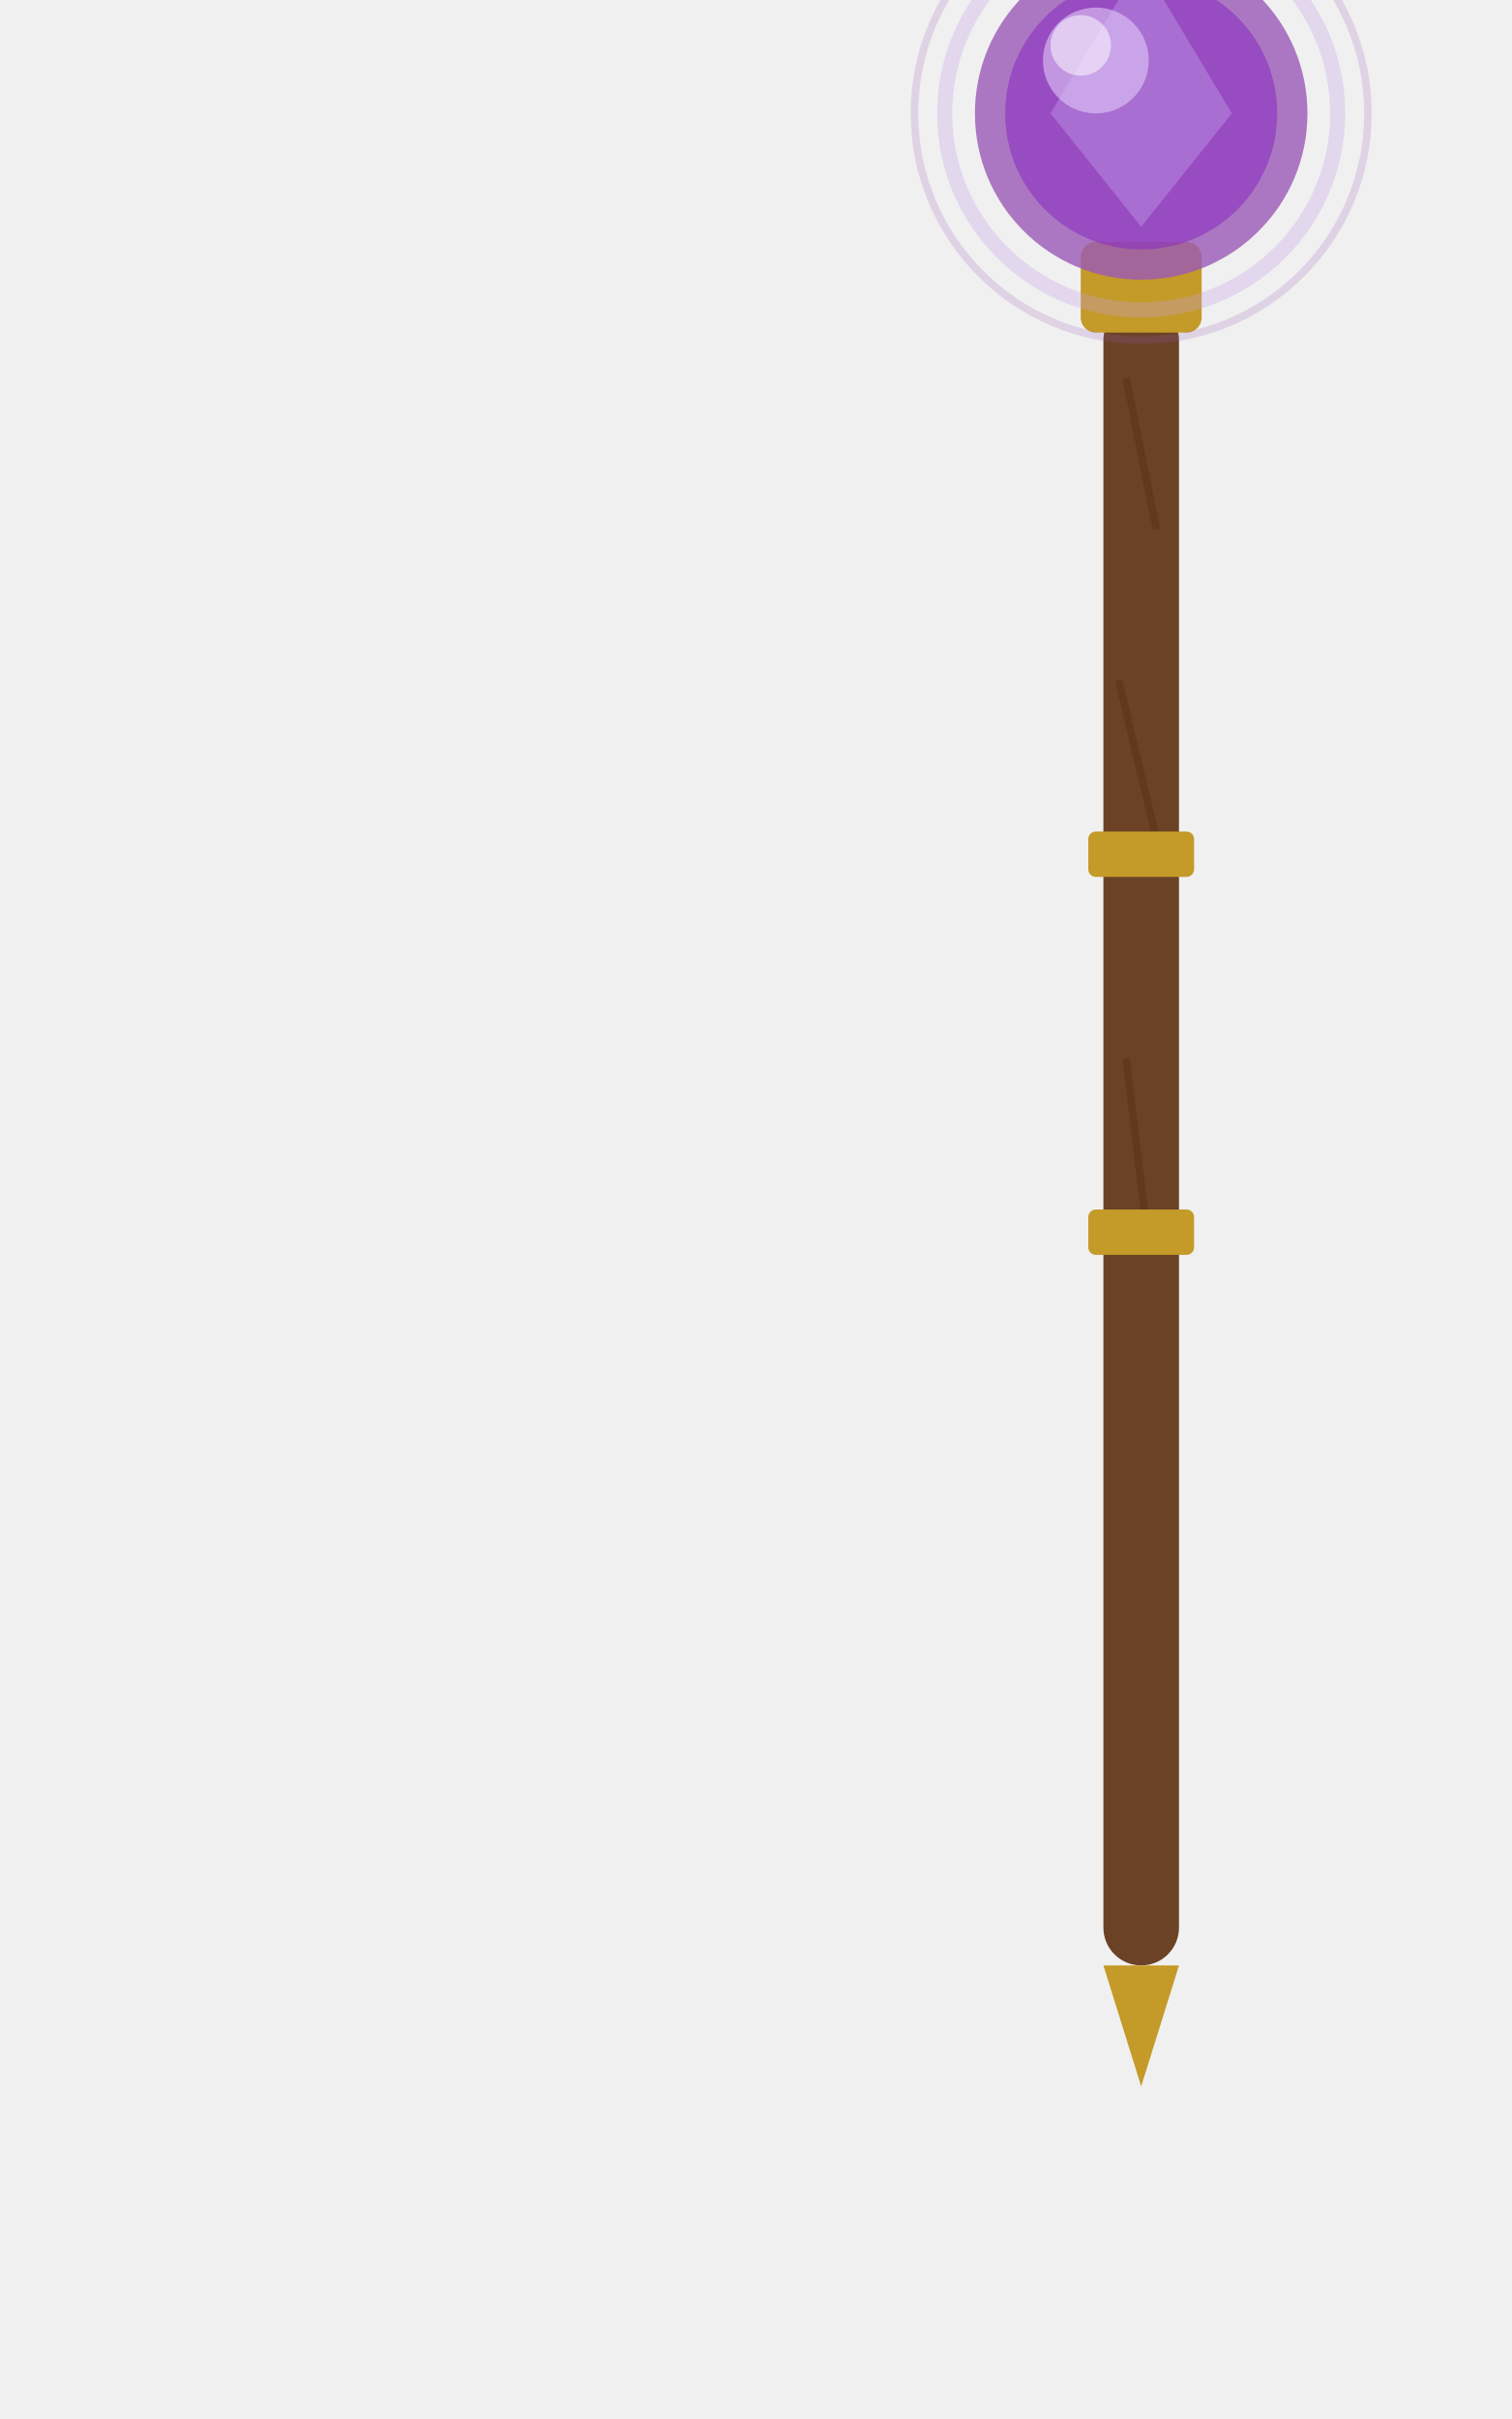
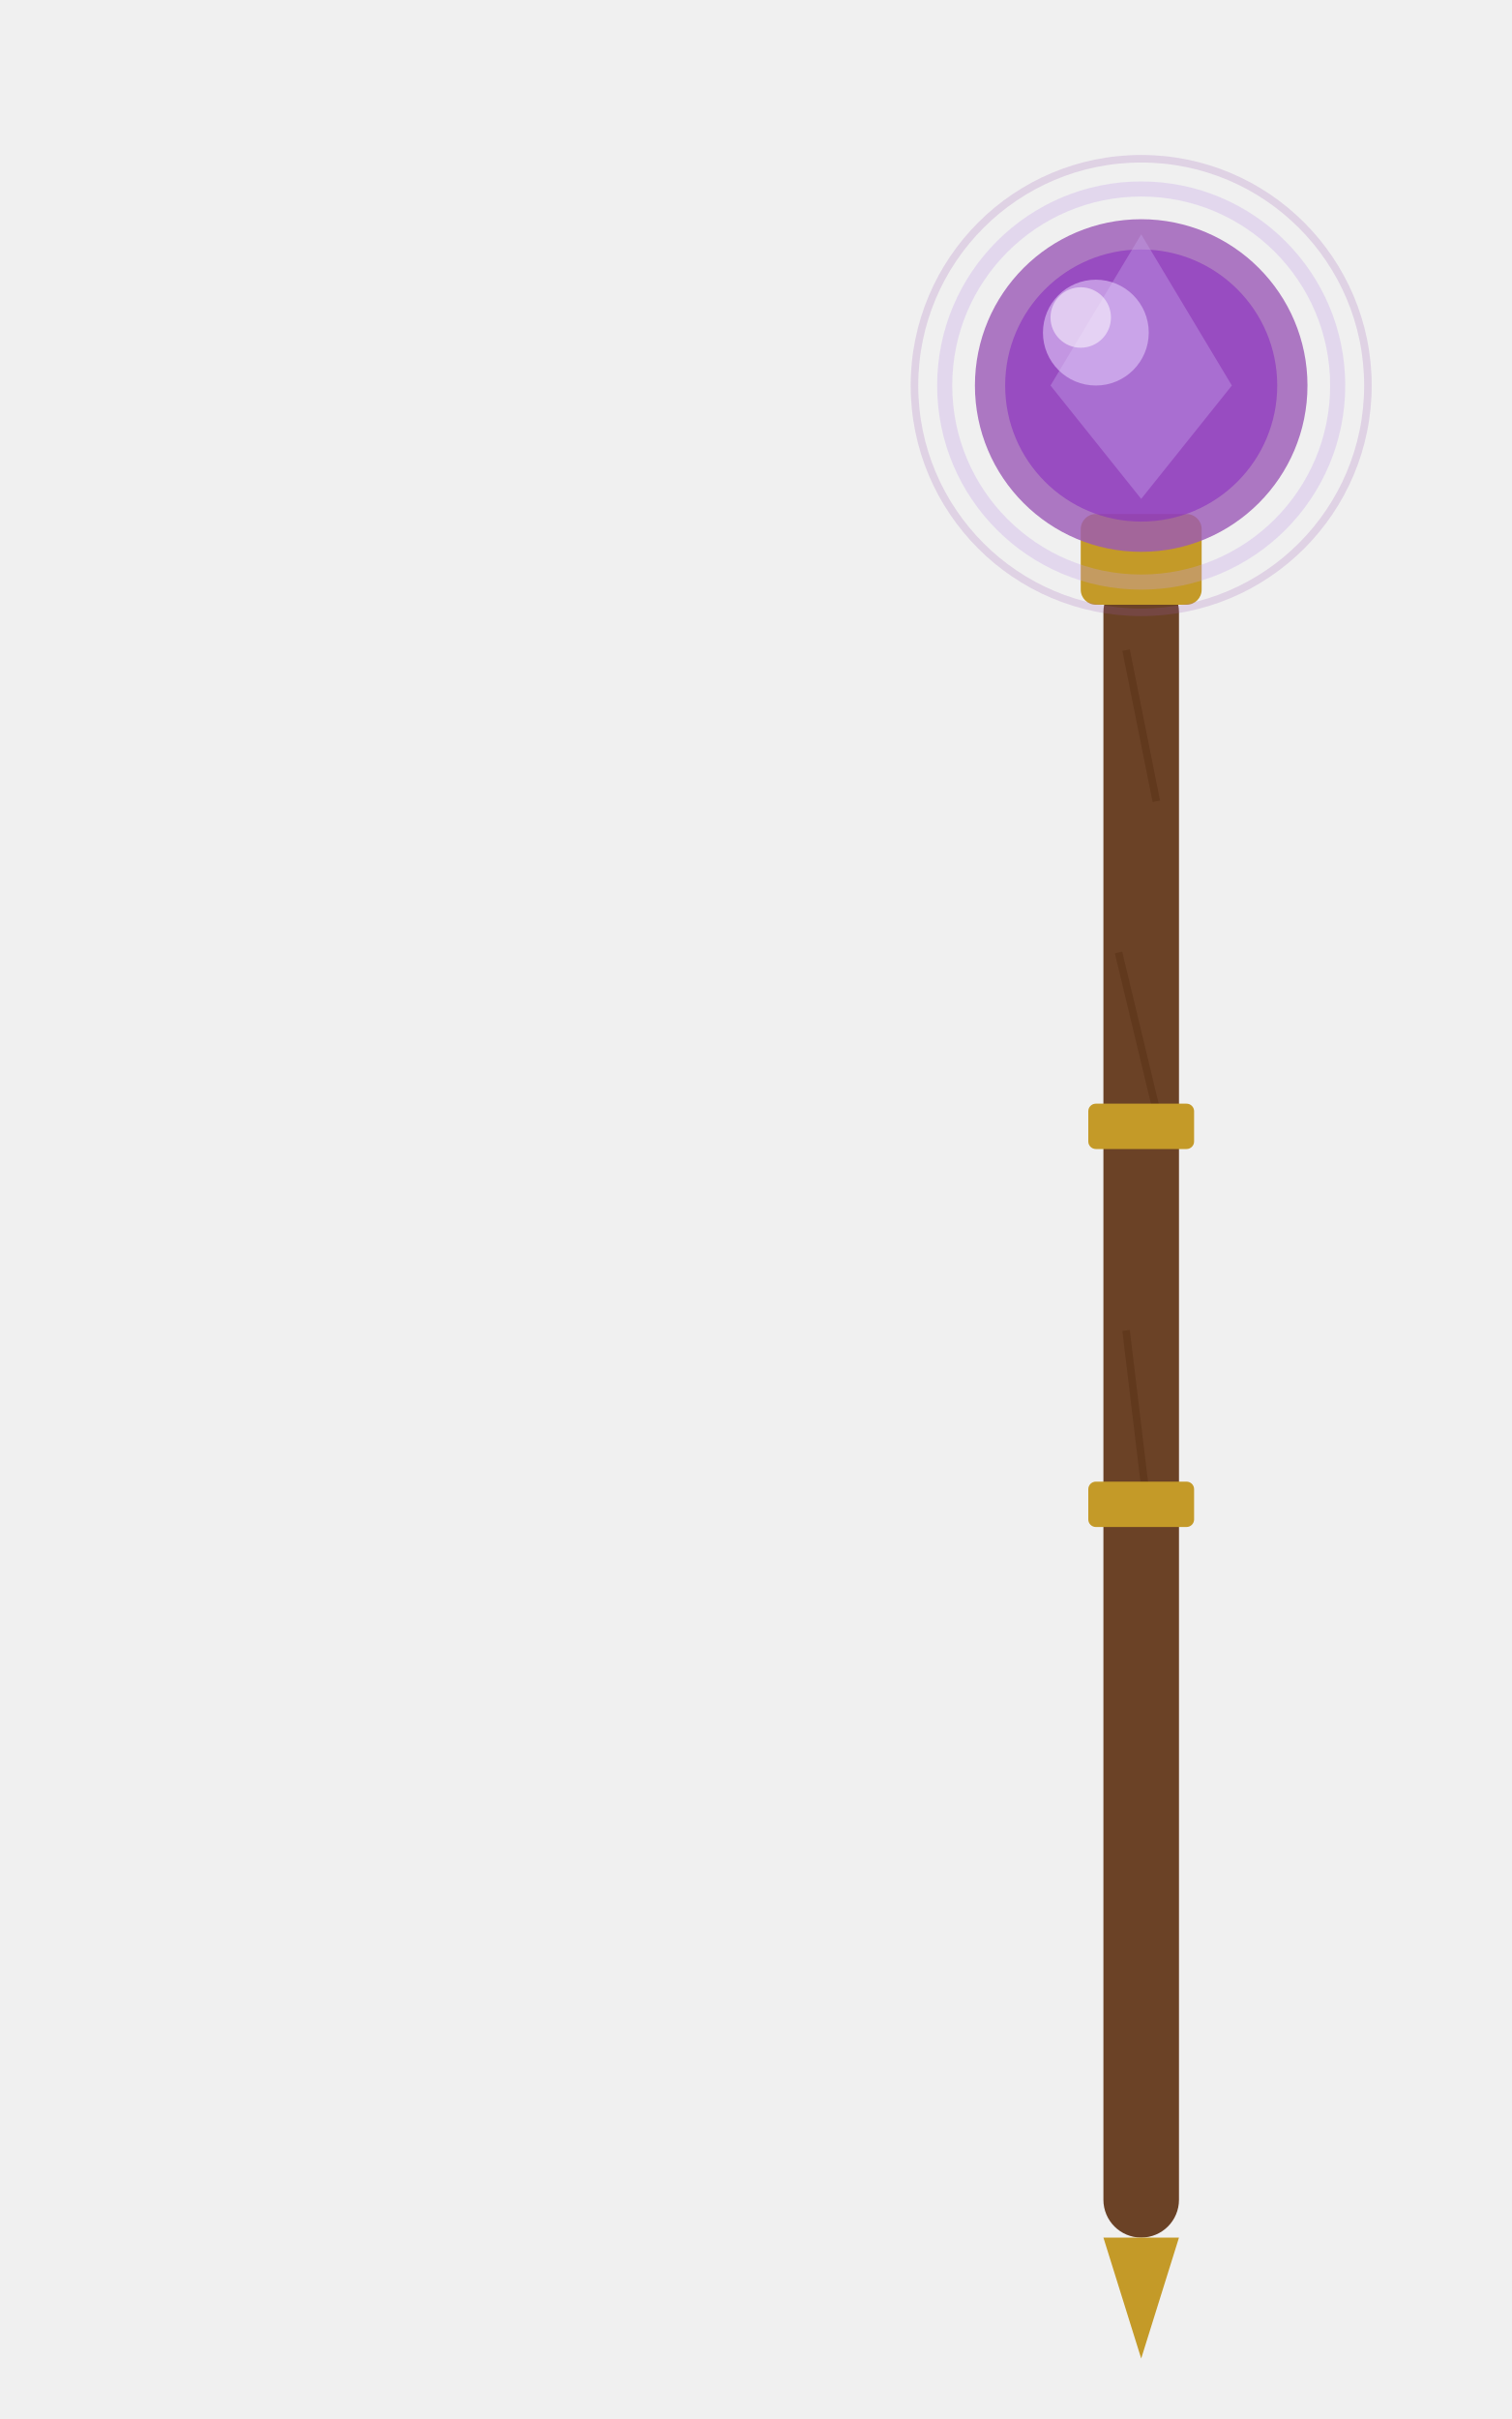
<svg xmlns="http://www.w3.org/2000/svg" viewBox="0 0 200 320" width="200" height="320">
-   <rect x="146" y="40" width="10" height="220" fill="#6B4226" rx="5" />
-   <line x1="149" y1="50" x2="153" y2="70" stroke="#5A3318" stroke-width="1" opacity="0.6" />
-   <line x1="148" y1="90" x2="154" y2="115" stroke="#5A3318" stroke-width="1" opacity="0.6" />
-   <line x1="149" y1="140" x2="152" y2="165" stroke="#5A3318" stroke-width="1" opacity="0.6" />
-   <rect x="143" y="32" width="16" height="12" fill="#C49A28" rx="2" />
-   <circle cx="151" cy="15" r="22" fill="#9B59B6" opacity="0.8" />
-   <circle cx="151" cy="15" r="18" fill="#8B2FBF" opacity="0.6" />
-   <polygon points="151,-5 163,15 151,30 139,15" fill="#C39FE8" opacity="0.4" />
-   <circle cx="145" cy="8" r="7" fill="#E0C8F8" opacity="0.6" />
-   <circle cx="143" cy="6" r="4" fill="white" opacity="0.5" />
-   <circle cx="151" cy="15" r="26" fill="none" stroke="#C39FE8" stroke-width="2" opacity="0.3" />
-   <circle cx="151" cy="15" r="30" fill="none" stroke="#9B59B6" stroke-width="1" opacity="0.2" />
-   <polygon points="146,260 156,260 151,276" fill="#C49A28" />
-   <rect x="144" y="110" width="14" height="6" fill="#C49A28" rx="1" />
-   <rect x="144" y="160" width="14" height="6" fill="#C49A28" rx="1" />
+   <g transform="translate(0,36)">
+     <rect x="146" y="40" width="10" height="220" fill="#6B4226" rx="5" />
+     <line x1="149" y1="50" x2="153" y2="70" stroke="#5A3318" stroke-width="1" opacity="0.6" />
+     <line x1="148" y1="90" x2="154" y2="115" stroke="#5A3318" stroke-width="1" opacity="0.6" />
+     <line x1="149" y1="140" x2="152" y2="165" stroke="#5A3318" stroke-width="1" opacity="0.6" />
+     <rect x="143" y="32" width="16" height="12" fill="#C49A28" rx="2" />
+     <circle cx="151" cy="15" r="22" fill="#9B59B6" opacity="0.8" />
+     <circle cx="151" cy="15" r="18" fill="#8B2FBF" opacity="0.6" />
+     <polygon points="151,-5 163,15 151,30 139,15" fill="#C39FE8" opacity="0.4" />
+     <circle cx="145" cy="8" r="7" fill="#E0C8F8" opacity="0.6" />
+     <circle cx="143" cy="6" r="4" fill="white" opacity="0.5" />
+     <circle cx="151" cy="15" r="26" fill="none" stroke="#C39FE8" stroke-width="2" opacity="0.3" />
+     <circle cx="151" cy="15" r="30" fill="none" stroke="#9B59B6" stroke-width="1" opacity="0.2" />
+     <polygon points="146,260 156,260 151,276" fill="#C49A28" />
+     <rect x="144" y="110" width="14" height="6" fill="#C49A28" rx="1" />
+     <rect x="144" y="160" width="14" height="6" fill="#C49A28" rx="1" />
+   </g>
</svg>
